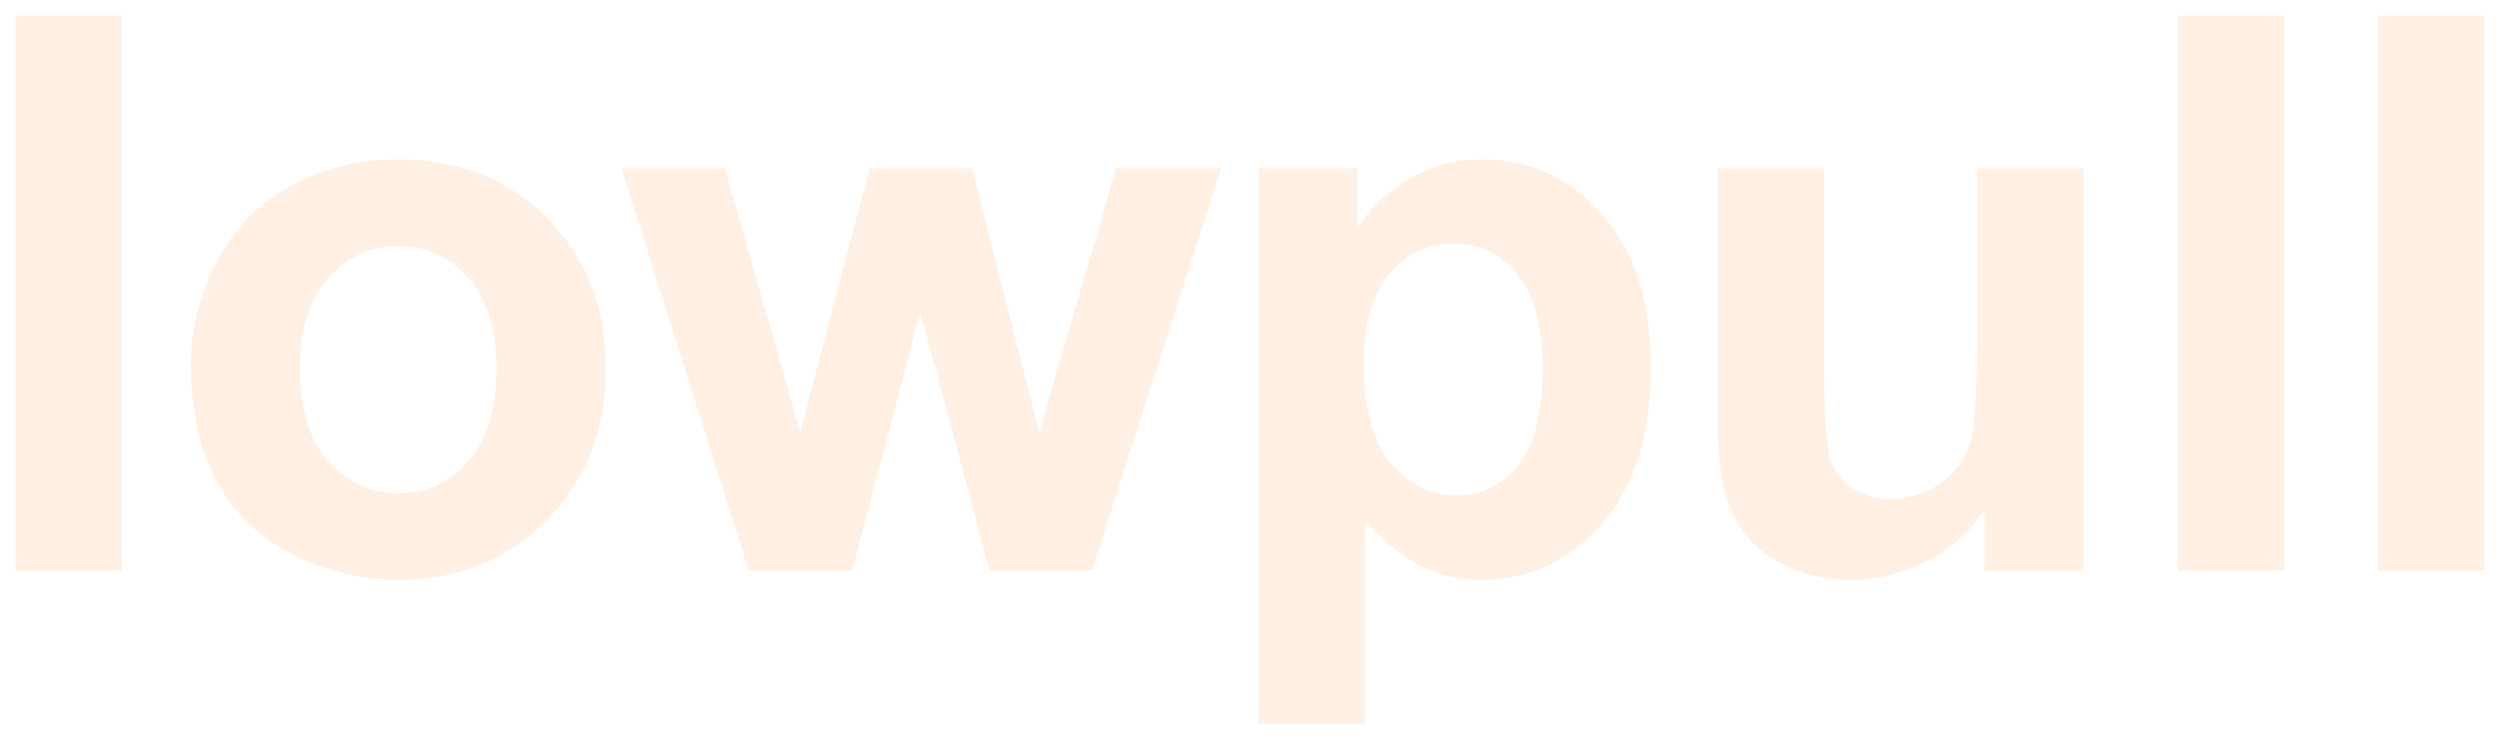
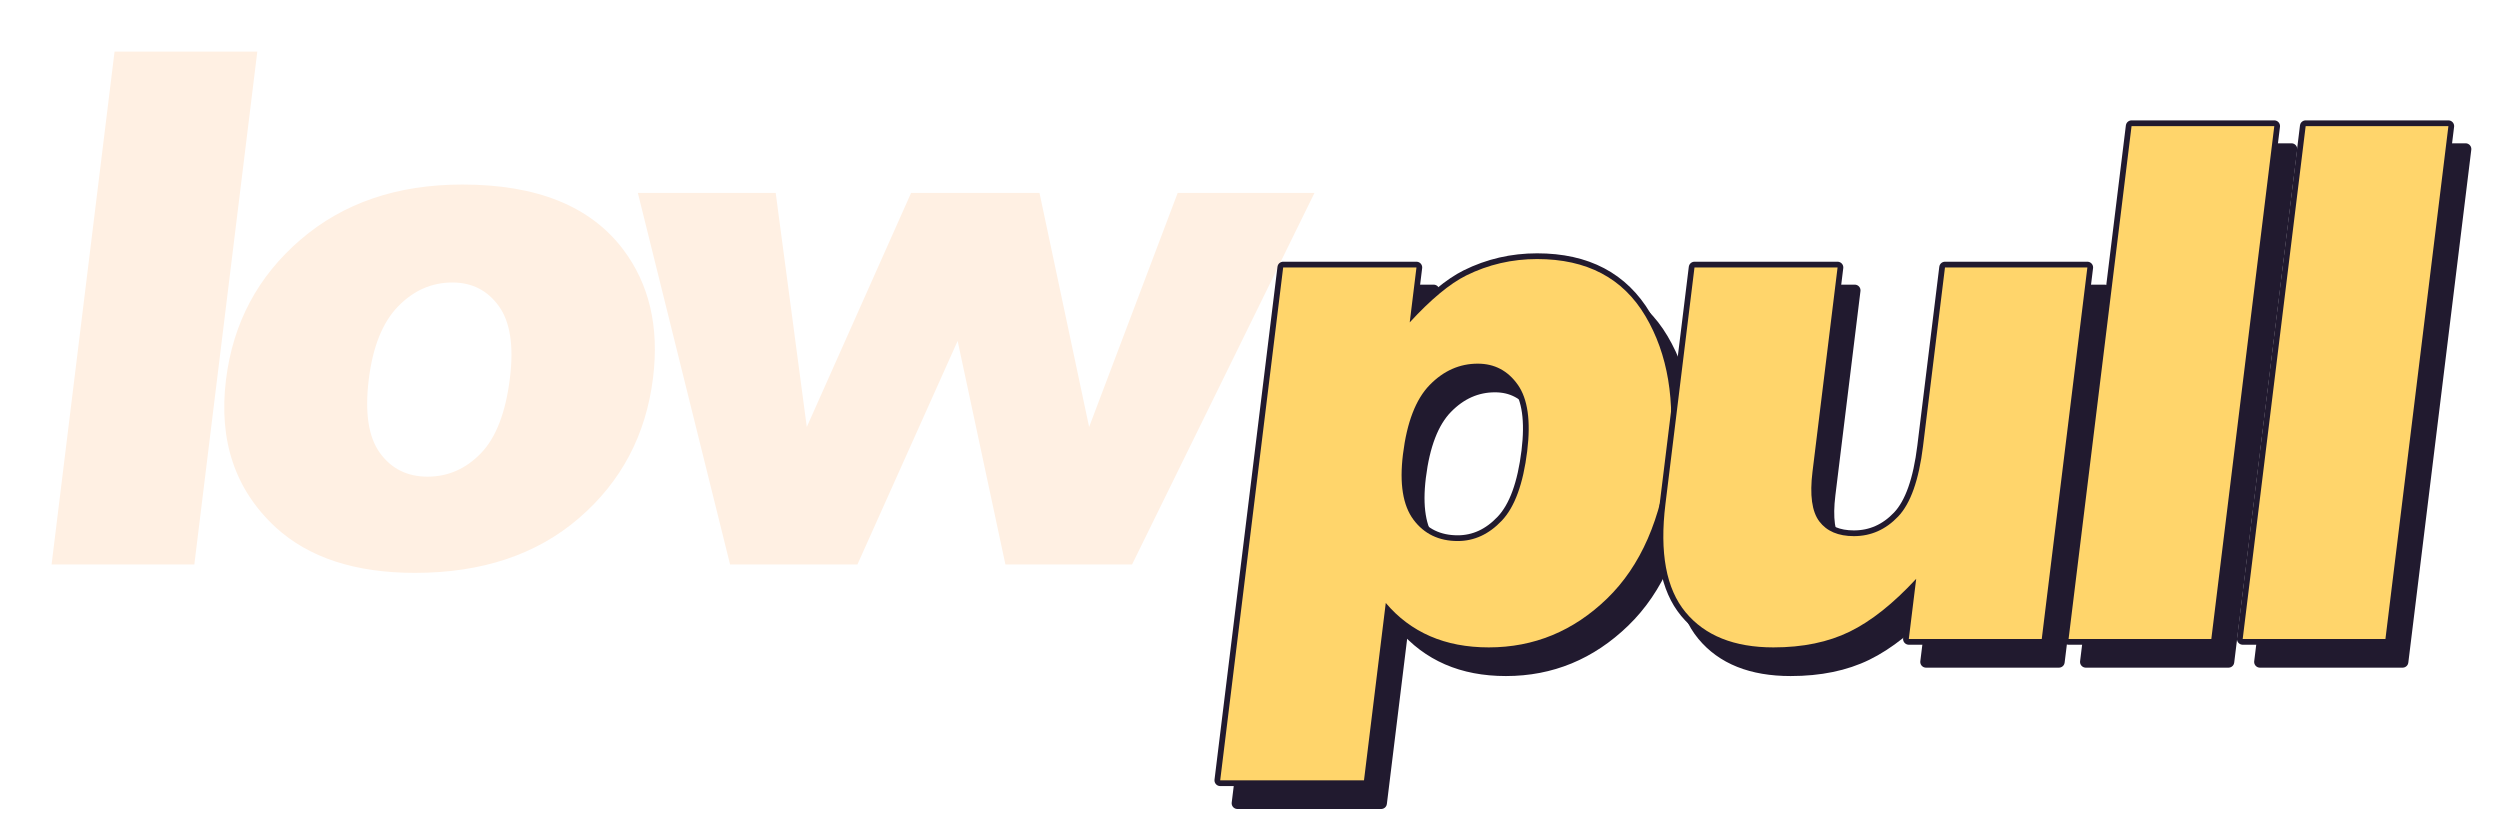
- <svg xmlns="http://www.w3.org/2000/svg" viewBox="5.178 26.418 322.322 95.309" role="img" aria-labelledby="logo-title">
+ <svg xmlns="http://www.w3.org/2000/svg" viewBox="8.400 31.522 436.148 145.136" role="img" aria-labelledby="logo-title">
  <g fill="#FFF0E3">
-     <path d="M7.178 100.0V28.418H20.898V100.0Z" />
-     <path d="M29.787 73.34Q29.787 66.504 33.156 60.107Q36.525 53.711 42.702 50.342Q48.879 46.973 56.496 46.973Q68.264 46.973 75.783 54.614Q83.303 62.256 83.303 73.926Q83.303 85.693 75.71 93.433Q68.117 101.172 56.594 101.172Q49.465 101.172 42.995 97.949Q36.525 94.727 33.156 88.501Q29.787 82.275 29.787 73.34ZM43.85 74.072Q43.85 81.787 47.512 85.889Q51.174 89.99 56.545 89.99Q61.916 89.99 65.554 85.889Q69.191 81.787 69.191 73.975Q69.191 66.357 65.554 62.256Q61.916 58.154 56.545 58.154Q51.174 58.154 47.512 62.256Q43.85 66.357 43.85 74.072Z" />
-     <path d="M101.713 100.0 85.307 48.145H98.637L108.354 82.129L117.289 48.145H130.521L139.164 82.129L149.076 48.145H162.602L145.951 100.0H132.768L123.832 66.65L115.043 100.0Z" />
-     <path d="M167.438 48.145H180.23V55.762Q182.721 51.855 186.969 49.414Q191.217 46.973 196.393 46.973Q205.426 46.973 211.725 54.053Q218.023 61.133 218.023 73.779Q218.023 86.768 211.676 93.97Q205.328 101.172 196.295 101.172Q191.998 101.172 188.507 99.463Q185.016 97.754 181.158 93.604V119.727H167.438ZM181.012 73.193Q181.012 81.934 184.479 86.108Q187.945 90.283 192.926 90.283Q197.711 90.283 200.885 86.45Q204.059 82.617 204.059 73.877Q204.059 65.723 200.787 61.768Q197.516 57.812 192.682 57.812Q187.652 57.812 184.332 61.694Q181.012 65.576 181.012 73.193Z" />
-     <path d="M261.043 100.0V92.236Q258.211 96.387 253.597 98.779Q248.982 101.172 243.855 101.172Q238.631 101.172 234.48 98.877Q230.33 96.582 228.475 92.432Q226.619 88.281 226.619 80.957V48.145H240.34V71.973Q240.34 82.91 241.097 85.376Q241.854 87.842 243.855 89.282Q245.857 90.723 248.934 90.723Q252.449 90.723 255.232 88.794Q258.016 86.865 259.041 84.009Q260.066 81.152 260.066 70.02V48.145H273.787V100.0Z" />
-     <path d="M285.996 100.0V28.418H299.717V100.0Z" />
-     <path d="M311.779 100.0V28.418H325.5V100.0Z" />
+     <path d="M28.386 40.522H53.289L42.302 130.0H17.4Z" />
+     <path d="M47.826 97.773Q49.648 82.942 60.838 73.329Q72.028 63.716 89.057 63.716Q108.527 63.716 117.089 75.007Q123.968 84.102 122.334 97.407Q120.498 112.361 109.407 121.913Q98.316 131.465 80.799 131.465Q65.174 131.465 56.505 123.53Q45.87 113.704 47.826 97.773ZM72.736 97.712Q71.672 106.379 74.672 110.53Q77.672 114.68 82.982 114.68Q88.353 114.68 92.304 110.591Q96.254 106.501 97.363 97.468Q98.398 89.045 95.425 84.926Q92.451 80.806 87.324 80.806Q81.892 80.806 77.839 84.987Q73.785 89.167 72.736 97.712Z" />
+     <path d="M119.68 65.181H143.728L149.151 106.013L167.348 65.181H189.748L198.407 106.013L213.857 65.181H237.722L205.898 130.0H183.804L175.47 90.999L157.986 130.0H135.769Z" />
+   </g>
+   <g fill="#211A2F" transform="translate(3 4)" stroke="#211A2F" stroke-width="2" stroke-linejoin="round">
+     <path d="M221.275 167.658 232.261 78.181H255.515L254.339 87.763Q259.902 81.721 264.193 79.584Q269.977 76.716 276.569 76.716Q289.57 76.716 295.459 86.665Q301.348 96.613 299.549 111.262Q297.563 127.436 288.766 135.95Q279.969 144.465 268.129 144.465Q262.391 144.465 257.901 142.512Q253.411 140.559 250.16 136.713L246.36 167.658ZM253.161 110.773Q252.217 118.464 254.995 122.187Q257.773 125.91 262.716 125.91Q267.05 125.91 270.418 122.34Q273.786 118.769 274.835 110.224Q275.802 102.351 273.204 98.658Q270.605 94.965 266.211 94.965Q261.45 94.965 257.819 98.688Q254.188 102.412 253.161 110.773Z" />
+     <path d="M364.602 143.0H341.409L342.698 132.502Q336.716 138.972 331.099 141.718Q325.482 144.465 317.792 144.465Q307.538 144.465 302.462 138.331Q297.386 132.197 298.953 119.44L304.019 78.181H328.982L324.606 113.825Q323.856 119.929 325.8 122.492Q327.743 125.056 331.833 125.056Q336.288 125.056 339.546 121.638Q342.804 118.22 343.89 109.37L347.72 78.181H372.561Z" />
+     <path d="M380.269 53.522H405.171L394.185 143.0H369.283Z" />
+     <path d="M410.645 53.522H435.547L424.561 143.0H399.659Z" />
+   </g>
+   <g fill="#FFD56B" stroke="#211A2F" stroke-width="2" paint-order="stroke fill" stroke-linejoin="round">
+     <path d="M221.275 167.658 232.261 78.181H255.515L254.339 87.763Q259.902 81.721 264.193 79.584Q269.977 76.716 276.569 76.716Q289.57 76.716 295.459 86.665Q301.348 96.613 299.549 111.262Q297.563 127.436 288.766 135.95Q279.969 144.465 268.129 144.465Q262.391 144.465 257.901 142.512Q253.411 140.559 250.16 136.713L246.36 167.658ZM253.161 110.773Q252.217 118.464 254.995 122.187Q257.773 125.91 262.716 125.91Q267.05 125.91 270.418 122.34Q273.786 118.769 274.835 110.224Q275.802 102.351 273.204 98.658Q270.605 94.965 266.211 94.965Q261.45 94.965 257.819 98.688Q254.188 102.412 253.161 110.773Z" />
+     <path d="M364.602 143.0H341.409L342.698 132.502Q336.716 138.972 331.099 141.718Q325.482 144.465 317.792 144.465Q307.538 144.465 302.462 138.331Q297.386 132.197 298.953 119.44L304.019 78.181H328.982L324.606 113.825Q323.856 119.929 325.8 122.492Q327.743 125.056 331.833 125.056Q336.288 125.056 339.546 121.638Q342.804 118.22 343.89 109.37L347.72 78.181H372.561Z" />
+     <path d="M380.269 53.522H405.171L394.185 143.0H369.283Z" />
+     <path d="M410.645 53.522H435.547L424.561 143.0H399.659Z" />
  </g>
</svg>
